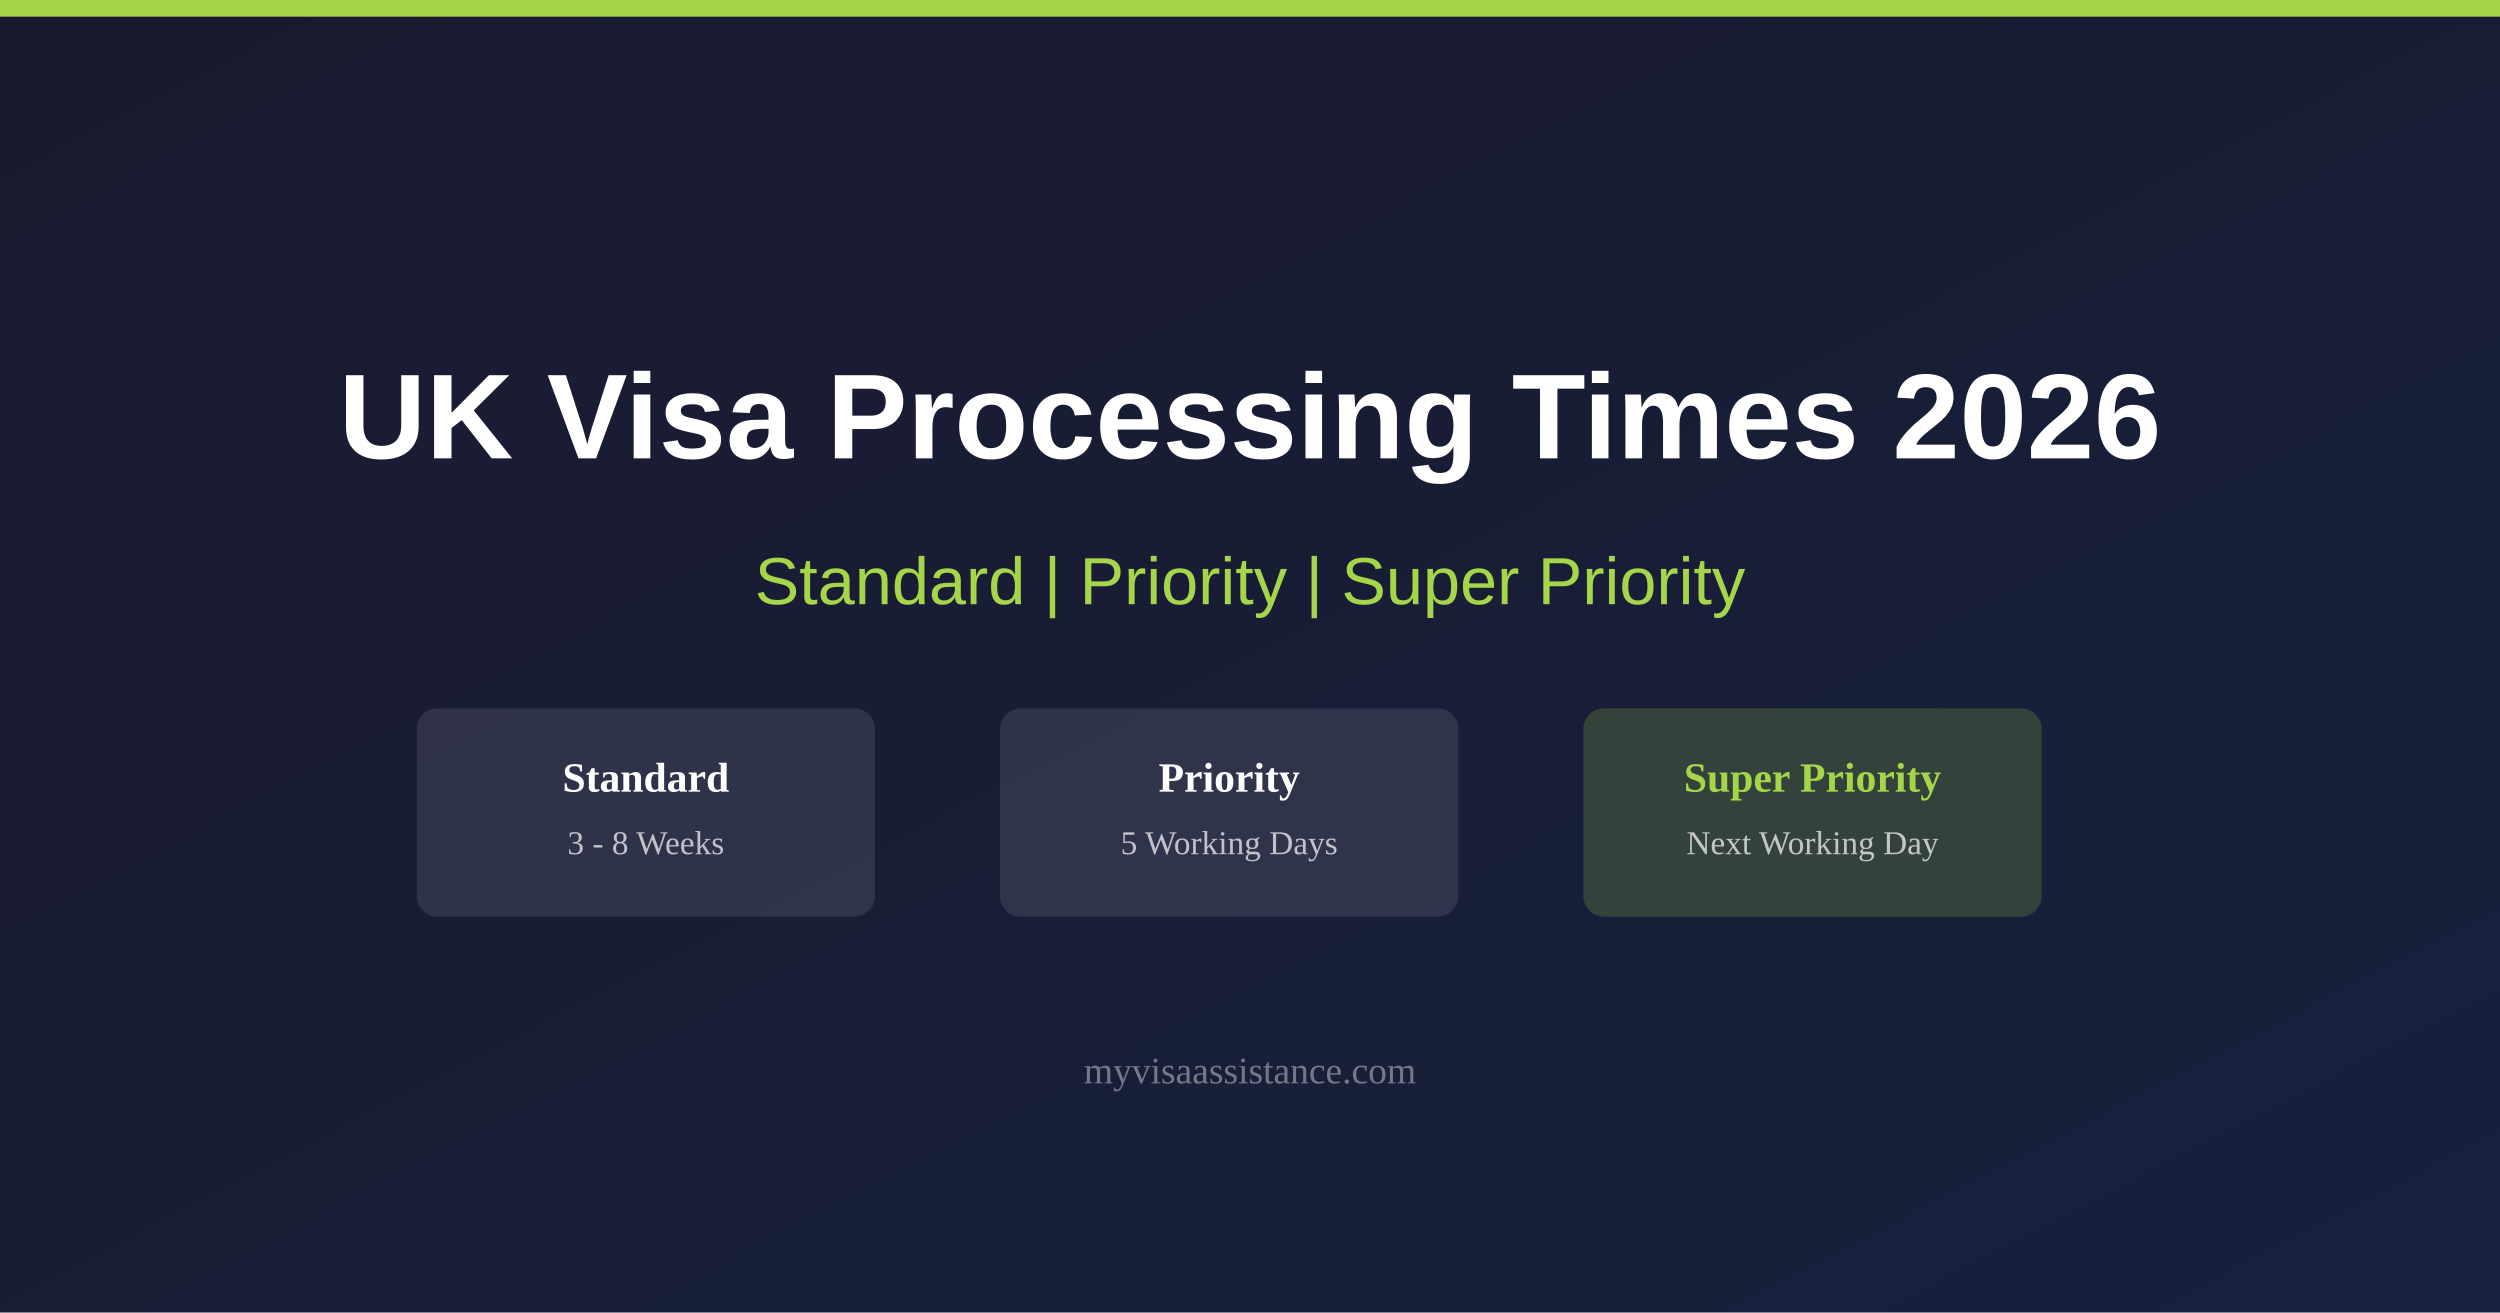
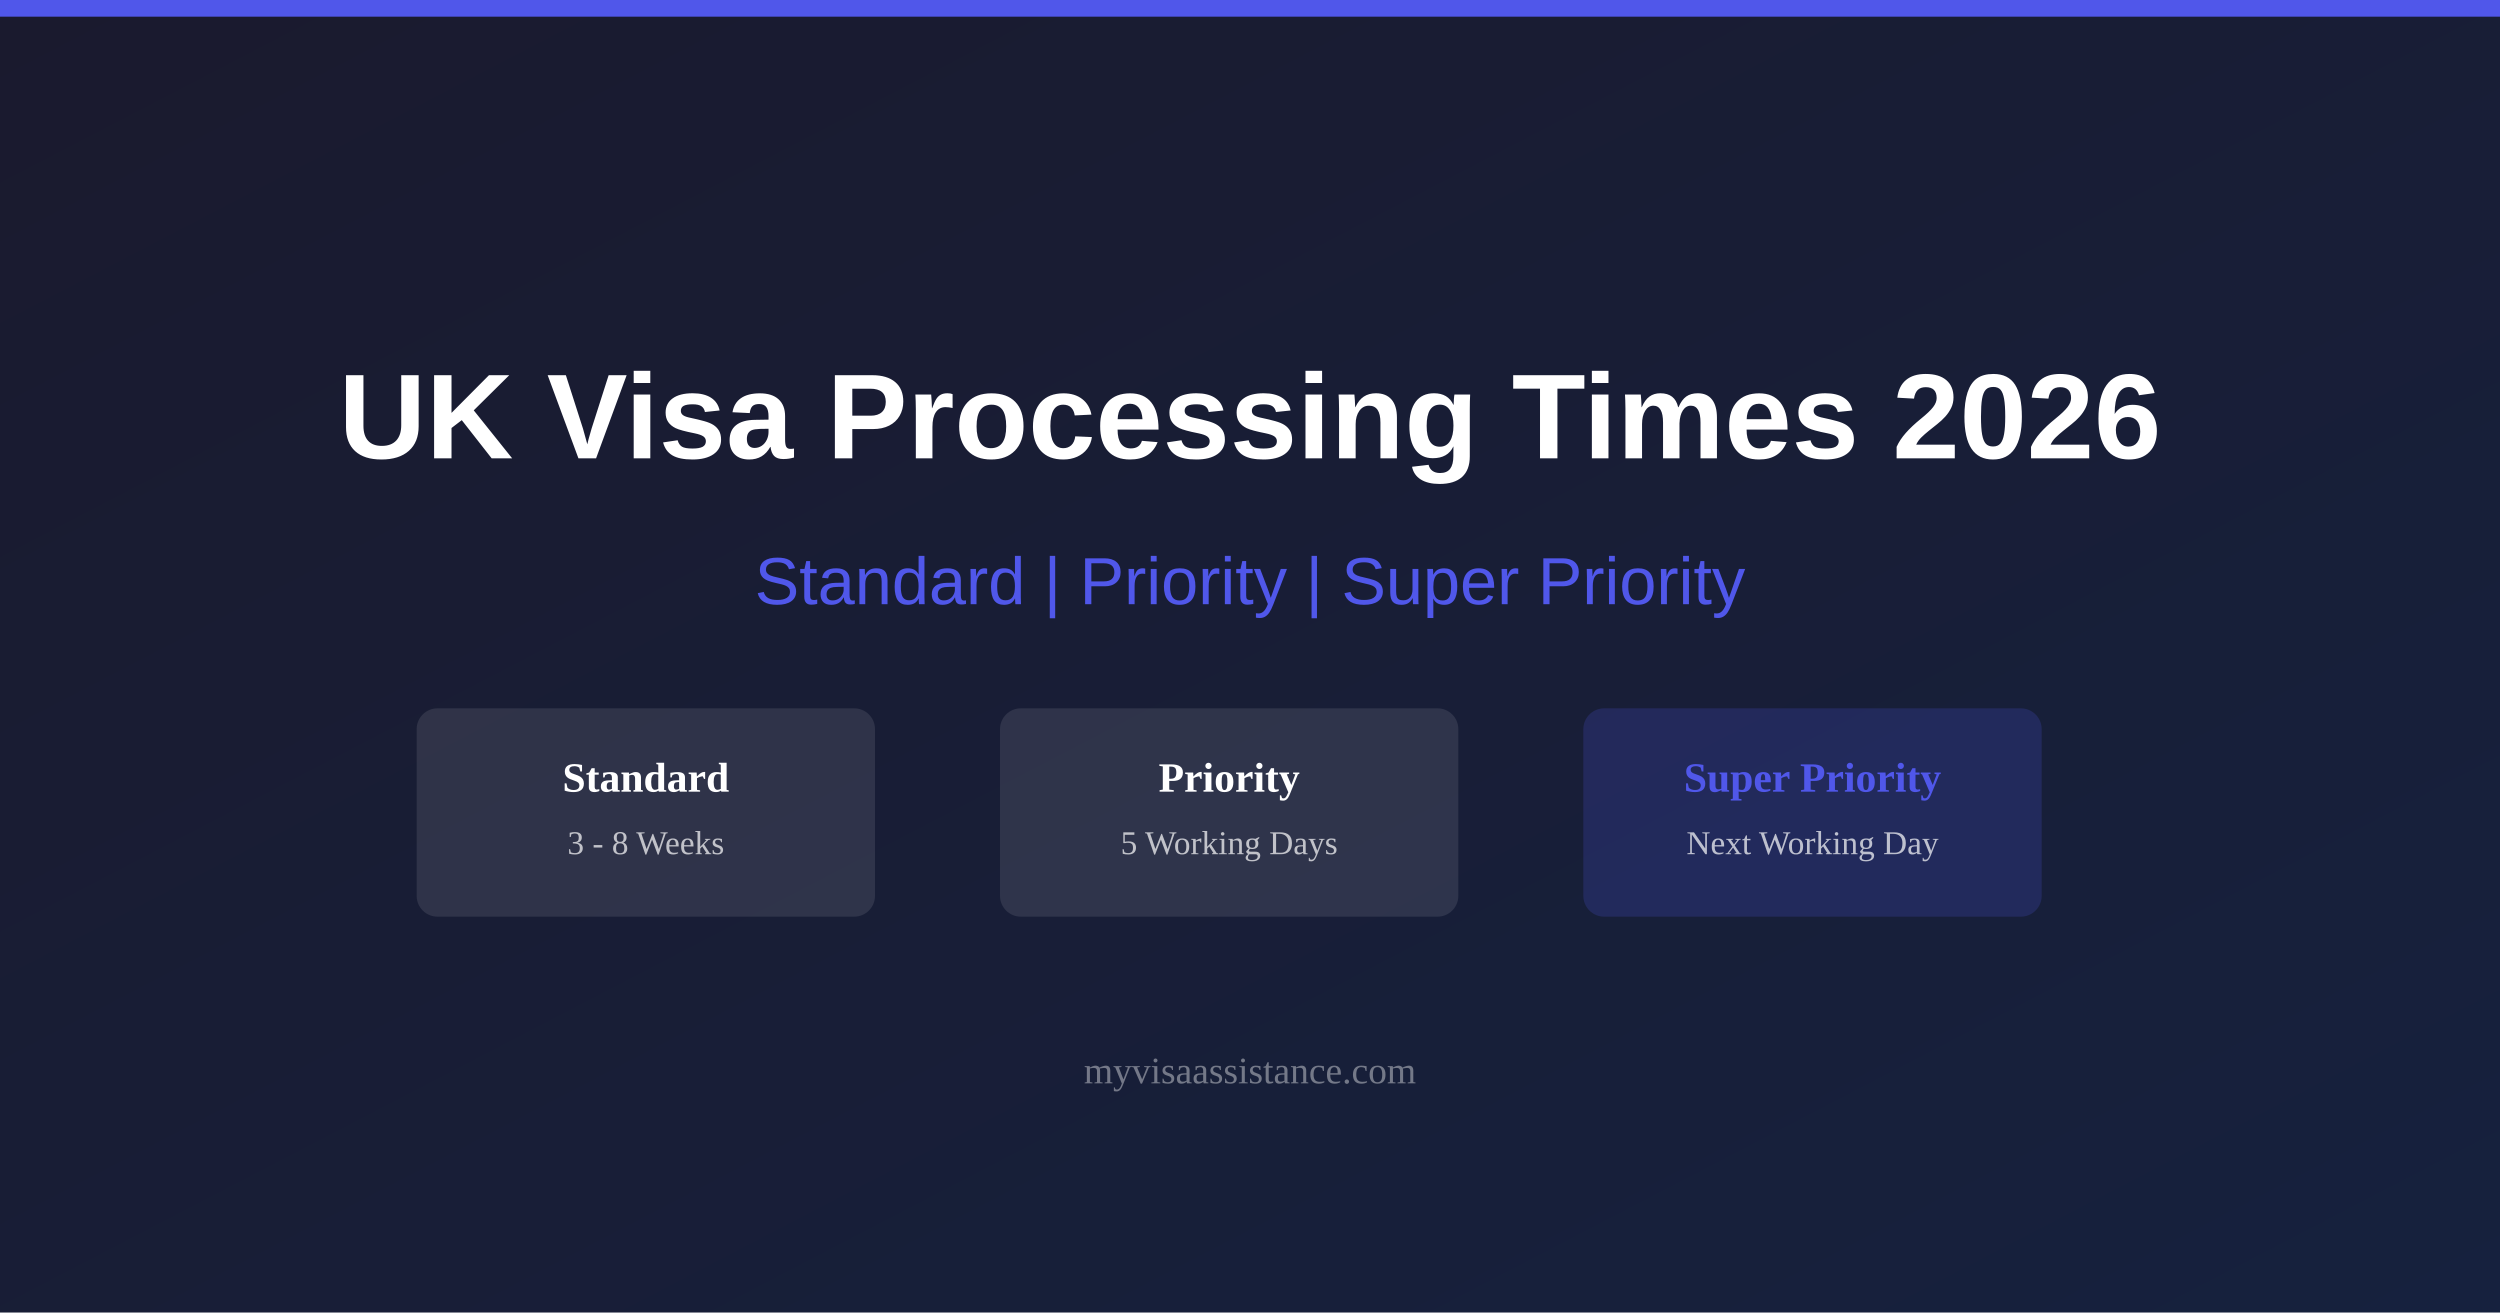
<svg xmlns="http://www.w3.org/2000/svg" width="1200" height="630" viewBox="0 0 1200 630">
  <defs>
    <linearGradient id="bg1" x1="0%" y1="0%" x2="100%" y2="100%">
      <stop offset="0%" stop-color="#1a1a2e" />
      <stop offset="100%" stop-color="#16213e" />
    </linearGradient>
  </defs>
  <rect width="1200" height="630" fill="url(#bg1)" />
-   <rect x="0" y="0" width="1200" height="8" fill="#A5D549" />
+   <rect x="0" y="0" width="1200" height="8" fill="#5057EA" />
  <text x="600" y="220" text-anchor="middle" fill="white" font-size="58" font-weight="bold" font-family="Arial,sans-serif">UK Visa Processing Times 2026</text>
-   <text x="600" y="290" text-anchor="middle" fill="#A5D549" font-size="32" font-family="Arial,sans-serif">Standard | Priority | Super Priority</text>
+   <text x="600" y="290" text-anchor="middle" fill="#5057EA" font-size="32" font-family="Arial,sans-serif">Standard | Priority | Super Priority</text>
  <rect x="200" y="340" width="220" height="100" rx="10" fill="rgba(255,255,255,0.1)" />
  <text x="310" y="380" text-anchor="middle" fill="white" font-size="20" font-weight="bold">Standard</text>
  <text x="310" y="410" text-anchor="middle" fill="rgba(255,255,255,0.7)" font-size="16">3 - 8 Weeks</text>
  <rect x="480" y="340" width="220" height="100" rx="10" fill="rgba(255,255,255,0.1)" />
  <text x="590" y="380" text-anchor="middle" fill="white" font-size="20" font-weight="bold">Priority</text>
  <text x="590" y="410" text-anchor="middle" fill="rgba(255,255,255,0.7)" font-size="16">5 Working Days</text>
-   <rect x="760" y="340" width="220" height="100" rx="10" fill="rgba(165,213,73,0.2)" />
-   <text x="870" y="380" text-anchor="middle" fill="#A5D549" font-size="20" font-weight="bold">Super Priority</text>
+   <rect x="760" y="340" width="220" height="100" rx="10" fill="rgba(80, 87, 234,0.2)" />
+   <text x="870" y="380" text-anchor="middle" fill="#5057EA" font-size="20" font-weight="bold">Super Priority</text>
  <text x="870" y="410" text-anchor="middle" fill="rgba(255,255,255,0.7)" font-size="16">Next Working Day</text>
  <text x="600" y="520" text-anchor="middle" fill="rgba(255,255,255,0.4)" font-size="18">myvisaassistance.com</text>
</svg>
